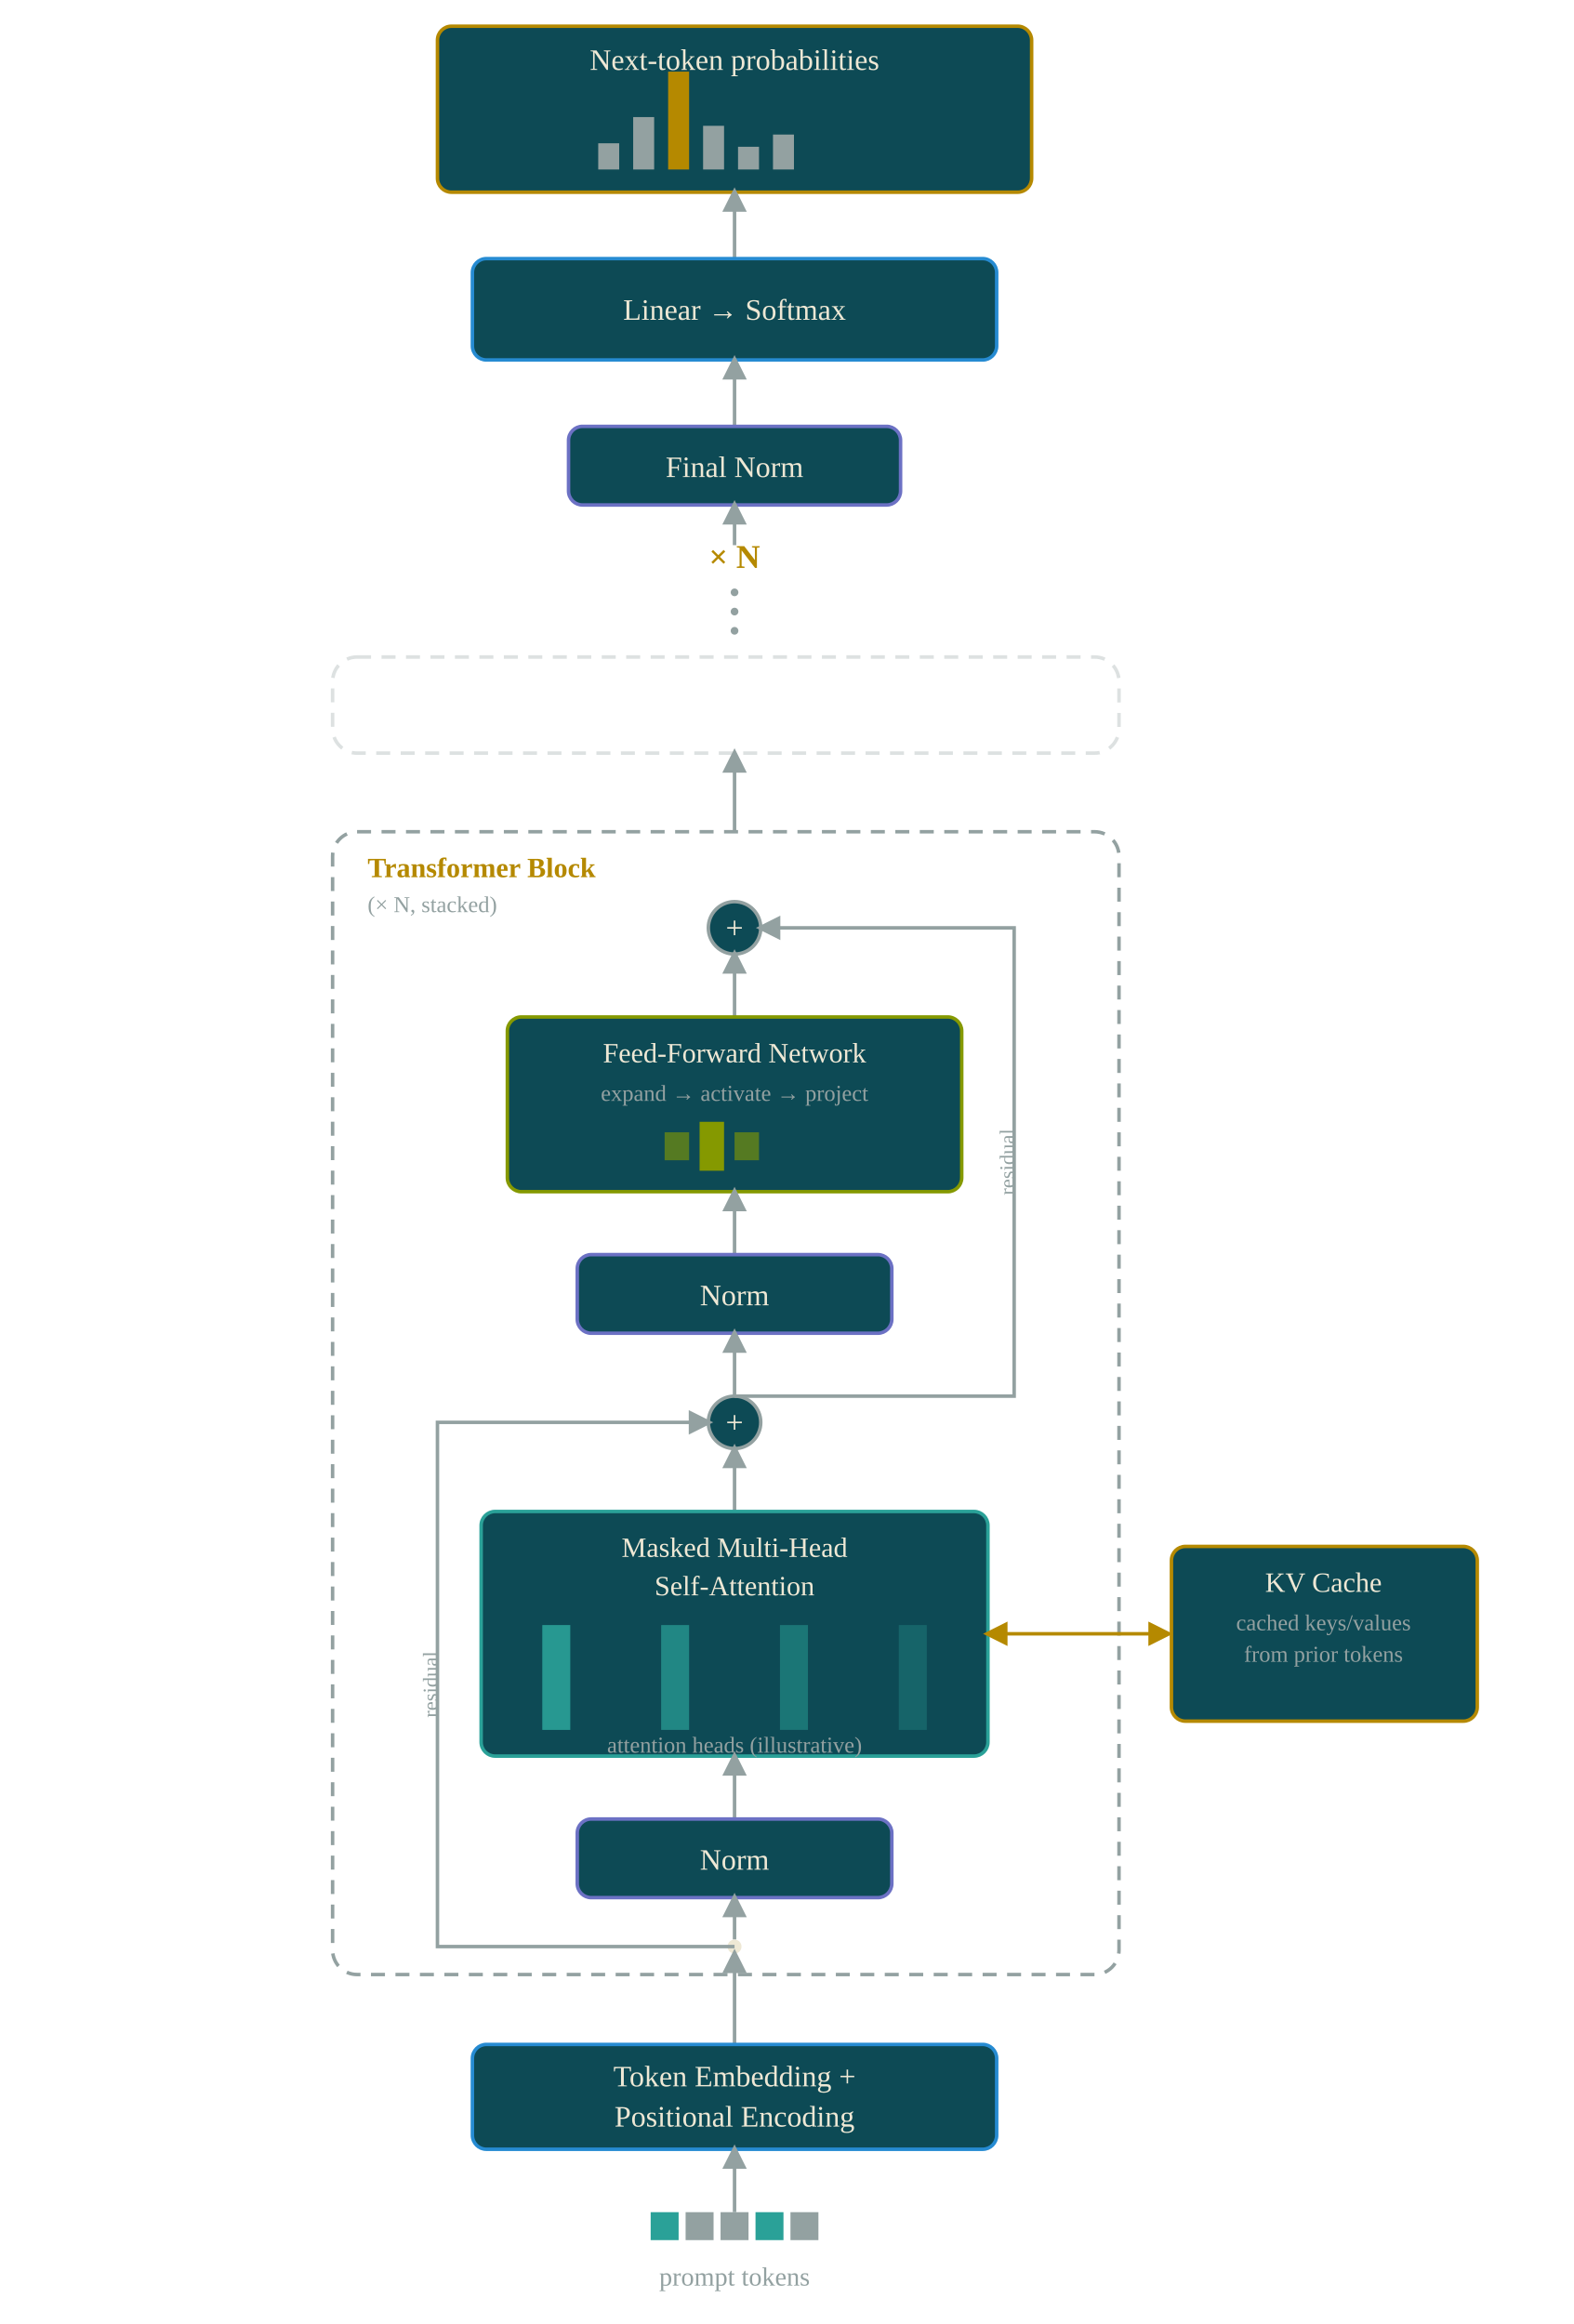
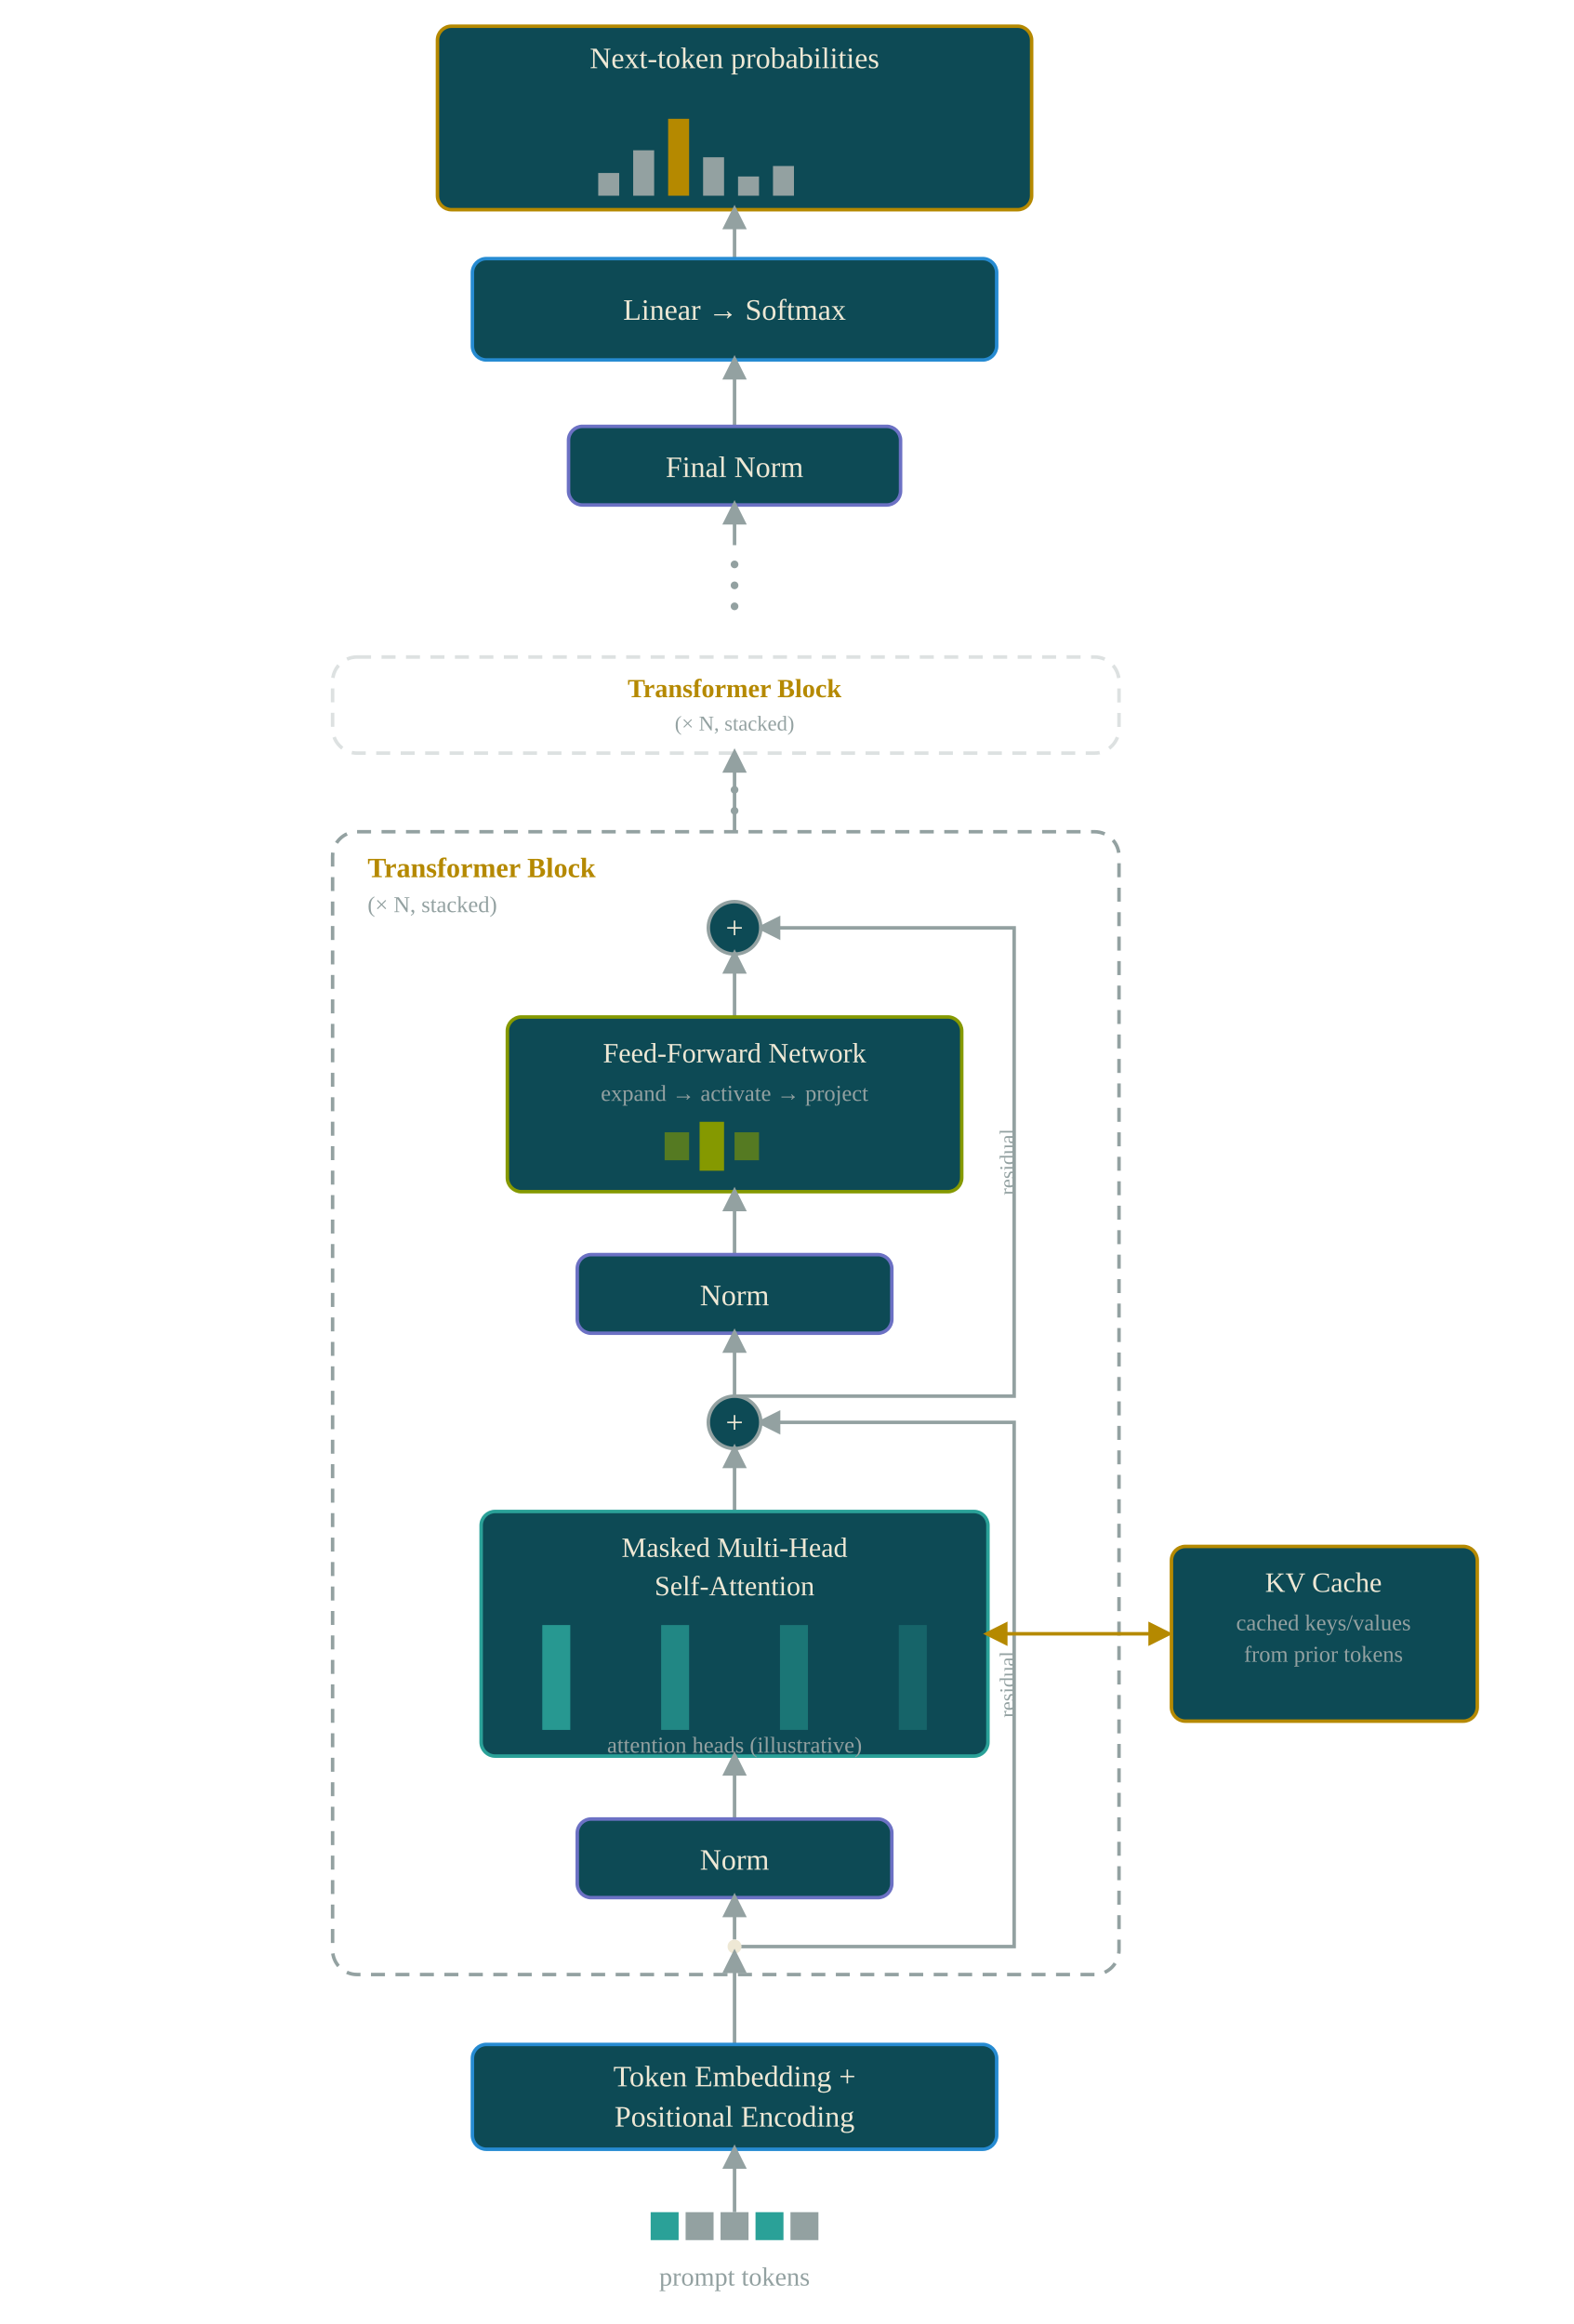
<svg xmlns="http://www.w3.org/2000/svg" width="623" height="920" viewBox="0 0 900 1330">
  <defs>
    <marker id="arrow" viewBox="0 0 10 10" refX="8" refY="5" markerWidth="7" markerHeight="7" orient="auto-start-reverse">
      <path d="M0,0 L10,5 L0,10 z" fill="#93a1a1" />
    </marker>
    <marker id="arrowAmber" viewBox="0 0 10 10" refX="8" refY="5" markerWidth="7" markerHeight="7" orient="auto-start-reverse">
      <path d="M0,0 L10,5 L0,10 z" fill="#b58900" />
    </marker>
  </defs>
-   <rect x="250" y="15" width="340" height="95" rx="8" fill="#0d4a55" stroke="#b58900" stroke-width="2" />
-   <text x="420" y="40" text-anchor="middle" font-size="17" fill="#eee8d5">Next-token probabilities</text>
-   <rect x="342" y="82" width="12" height="15" fill="#93a1a1" />
-   <rect x="362" y="67" width="12" height="30" fill="#93a1a1" />
-   <rect x="382" y="41" width="12" height="56" fill="#b58900" />
-   <rect x="402" y="72" width="12" height="25" fill="#93a1a1" />
-   <rect x="422" y="84" width="12" height="13" fill="#93a1a1" />
-   <rect x="442" y="77" width="12" height="20" fill="#93a1a1" />
-   <line x1="420" y1="148" x2="420" y2="110" stroke="#93a1a1" stroke-width="2" marker-end="url(#arrow)" />
+   <rect x="250" y="15" width="340" height="105" rx="8" fill="#0d4a55" stroke="#b58900" stroke-width="2" />
+   <text x="420" y="39" text-anchor="middle" font-size="17" fill="#eee8d5">Next-token probabilities</text>
+   <rect x="342" y="99" width="12" height="13" fill="#93a1a1" />
+   <rect x="362" y="86" width="12" height="26" fill="#93a1a1" />
+   <rect x="382" y="68" width="12" height="44" fill="#b58900" />
+   <rect x="402" y="90" width="12" height="22" fill="#93a1a1" />
+   <rect x="422" y="101" width="12" height="11" fill="#93a1a1" />
+   <rect x="442" y="95" width="12" height="17" fill="#93a1a1" />
+   <line x1="420" y1="148" x2="420" y2="120" stroke="#93a1a1" stroke-width="2" marker-end="url(#arrow)" />
  <rect x="270" y="148" width="300" height="58" rx="8" fill="#0d4a55" stroke="#268bd2" stroke-width="2" />
  <text x="420" y="183" text-anchor="middle" font-size="17" fill="#eee8d5">Linear → Softmax</text>
  <line x1="420" y1="244" x2="420" y2="206" stroke="#93a1a1" stroke-width="2" marker-end="url(#arrow)" />
  <rect x="325" y="244" width="190" height="45" rx="8" fill="#0d4a55" stroke="#6c71c4" stroke-width="2" />
  <text x="420" y="273" text-anchor="middle" font-size="17" fill="#eee8d5">Final Norm</text>
  <line x1="420" y1="312" x2="420" y2="289" stroke="#93a1a1" stroke-width="2" marker-end="url(#arrow)" />
-   <text x="420" y="325" text-anchor="middle" font-size="19" font-weight="700" fill="#b58900">× N</text>
-   <circle cx="420" cy="339" r="2.2" fill="#93a1a1" />
-   <circle cx="420" cy="350" r="2.2" fill="#93a1a1" />
-   <circle cx="420" cy="361" r="2.2" fill="#93a1a1" />
+   <circle cx="420" cy="323" r="2.2" fill="#93a1a1" />
+   <circle cx="420" cy="335" r="2.2" fill="#93a1a1" />
+   <circle cx="420" cy="347" r="2.2" fill="#93a1a1" />
  <rect x="190" y="376" width="450" height="55" rx="14" fill="none" stroke="#93a1a1" stroke-width="2" stroke-dasharray="8,6" opacity="0.32" />
+   <text x="420" y="399" text-anchor="middle" font-size="15" font-weight="bold" fill="#b58900">Transformer Block</text>
+   <text x="420" y="418" text-anchor="middle" font-size="12" fill="#93a1a1">(× N, stacked)</text>
  <line x1="420" y1="476" x2="420" y2="431" stroke="#93a1a1" stroke-width="2" marker-end="url(#arrow)" />
+   <circle cx="420" cy="440" r="2.2" fill="#93a1a1" />
+   <circle cx="420" cy="452" r="2.2" fill="#93a1a1" />
+   <circle cx="420" cy="464" r="2.2" fill="#93a1a1" />
  <rect x="190" y="476" width="450" height="654" rx="14" fill="none" stroke="#93a1a1" stroke-width="2" stroke-dasharray="8,6" />
  <text x="210" y="502" font-size="16" fill="#b58900" font-weight="bold">Transformer Block</text>
  <text x="210" y="522" font-size="13" fill="#93a1a1">(× N, stacked)</text>
+   <path d="M420,1114 L580,1114 L580,814 L435,814" fill="none" stroke="#93a1a1" stroke-width="2" marker-end="url(#arrow)" />
+   <text x="580" y="964" font-size="12" fill="#93a1a1" transform="rotate(-90 580 964)" text-anchor="middle">residual</text>
+   <path d="M420,799 L580,799 L580,531 L435,531" fill="none" stroke="#93a1a1" stroke-width="2" marker-end="url(#arrow)" />
+   <text x="580" y="665" font-size="12" fill="#93a1a1" transform="rotate(-90 580 665)" text-anchor="middle">residual</text>
  <circle cx="420" cy="531" r="15" fill="#0d4a55" stroke="#93a1a1" stroke-width="2" />
  <text x="420" y="537" text-anchor="middle" font-size="18" fill="#eee8d5">+</text>
  <line x1="420" y1="582" x2="420" y2="546" stroke="#93a1a1" stroke-width="2" marker-end="url(#arrow)" />
  <rect x="290" y="582" width="260" height="100" rx="8" fill="#0d4a55" stroke="#859900" stroke-width="2" />
  <text x="420" y="608" text-anchor="middle" font-size="16" fill="#eee8d5">Feed-Forward Network</text>
  <text x="420" y="630" text-anchor="middle" font-size="13" fill="#93a1a1">expand → activate → project</text>
  <rect x="380" y="648" width="14" height="16" fill="#859900" opacity="0.6" />
  <rect x="400" y="642" width="14" height="28" fill="#859900" />
  <rect x="420" y="648" width="14" height="16" fill="#859900" opacity="0.6" />
  <line x1="420" y1="718" x2="420" y2="682" stroke="#93a1a1" stroke-width="2" marker-end="url(#arrow)" />
  <rect x="330" y="718" width="180" height="45" rx="8" fill="#0d4a55" stroke="#6c71c4" stroke-width="2" />
  <text x="420" y="747" text-anchor="middle" font-size="17" fill="#eee8d5">Norm</text>
  <line x1="420" y1="799" x2="420" y2="763" stroke="#93a1a1" stroke-width="2" marker-end="url(#arrow)" />
  <circle cx="420" cy="814" r="15" fill="#0d4a55" stroke="#93a1a1" stroke-width="2" />
  <text x="420" y="820" text-anchor="middle" font-size="18" fill="#eee8d5">+</text>
  <line x1="420" y1="865" x2="420" y2="829" stroke="#93a1a1" stroke-width="2" marker-end="url(#arrow)" />
  <rect x="275" y="865" width="290" height="140" rx="8" fill="#0d4a55" stroke="#2aa198" stroke-width="2" />
  <text x="420" y="891" text-anchor="middle" font-size="16" fill="#eee8d5">Masked Multi-Head</text>
  <text x="420" y="913" text-anchor="middle" font-size="16" fill="#eee8d5">Self-Attention</text>
  <rect x="310" y="930" width="16" height="60" fill="#2aa198" opacity="0.9" />
  <rect x="378" y="930" width="16" height="60" fill="#2aa198" opacity="0.7" />
  <rect x="446" y="930" width="16" height="60" fill="#2aa198" opacity="0.5" />
  <rect x="514" y="930" width="16" height="60" fill="#2aa198" opacity="0.3" />
  <text x="420" y="1003" text-anchor="middle" font-size="13" fill="#93a1a1">attention heads (illustrative)</text>
  <line x1="565" y1="935" x2="668" y2="935" stroke="#b58900" stroke-width="2" marker-start="url(#arrowAmber)" marker-end="url(#arrowAmber)" />
  <rect x="670" y="885" width="175" height="100" rx="8" fill="#0d4a55" stroke="#b58900" stroke-width="2" />
  <text x="757" y="911" text-anchor="middle" font-size="16" fill="#eee8d5">KV Cache</text>
  <text x="757" y="933" text-anchor="middle" font-size="13" fill="#93a1a1">cached keys/values</text>
  <text x="757" y="951" text-anchor="middle" font-size="13" fill="#93a1a1">from prior tokens</text>
  <line x1="420" y1="1041" x2="420" y2="1005" stroke="#93a1a1" stroke-width="2" marker-end="url(#arrow)" />
  <rect x="330" y="1041" width="180" height="45" rx="8" fill="#0d4a55" stroke="#6c71c4" stroke-width="2" />
  <text x="420" y="1070" text-anchor="middle" font-size="17" fill="#eee8d5">Norm</text>
  <line x1="420" y1="1110" x2="420" y2="1086" stroke="#93a1a1" stroke-width="2" marker-end="url(#arrow)" />
  <circle cx="420" cy="1114" r="4" fill="#eee8d5" />
-   <path d="M420,1114 L250,1114 L250,814 L405,814" fill="none" stroke="#93a1a1" stroke-width="2" marker-end="url(#arrow)" />
-   <text x="250" y="964" font-size="12" fill="#93a1a1" transform="rotate(-90 250 964)" text-anchor="middle">residual</text>
-   <path d="M420,799 L580,799 L580,531 L435,531" fill="none" stroke="#93a1a1" stroke-width="2" marker-end="url(#arrow)" />
-   <text x="580" y="665" font-size="12" fill="#93a1a1" transform="rotate(-90 580 665)" text-anchor="middle">residual</text>
  <line x1="420" y1="1170" x2="420" y2="1118" stroke="#93a1a1" stroke-width="2" marker-end="url(#arrow)" />
  <rect x="270" y="1170" width="300" height="60" rx="8" fill="#0d4a55" stroke="#268bd2" stroke-width="2" />
  <text x="420" y="1194" text-anchor="middle" font-size="17" fill="#eee8d5">Token Embedding +</text>
  <text x="420" y="1217" text-anchor="middle" font-size="17" fill="#eee8d5">Positional Encoding</text>
  <line x1="420" y1="1266" x2="420" y2="1230" stroke="#93a1a1" stroke-width="2" marker-end="url(#arrow)" />
  <rect x="372" y="1266" width="16" height="16" fill="#2aa198" />
  <rect x="392" y="1266" width="16" height="16" fill="#93a1a1" />
  <rect x="412" y="1266" width="16" height="16" fill="#93a1a1" />
  <rect x="432" y="1266" width="16" height="16" fill="#2aa198" />
  <rect x="452" y="1266" width="16" height="16" fill="#93a1a1" />
  <text x="420" y="1308" text-anchor="middle" font-size="15" fill="#93a1a1">prompt tokens</text>
</svg>
